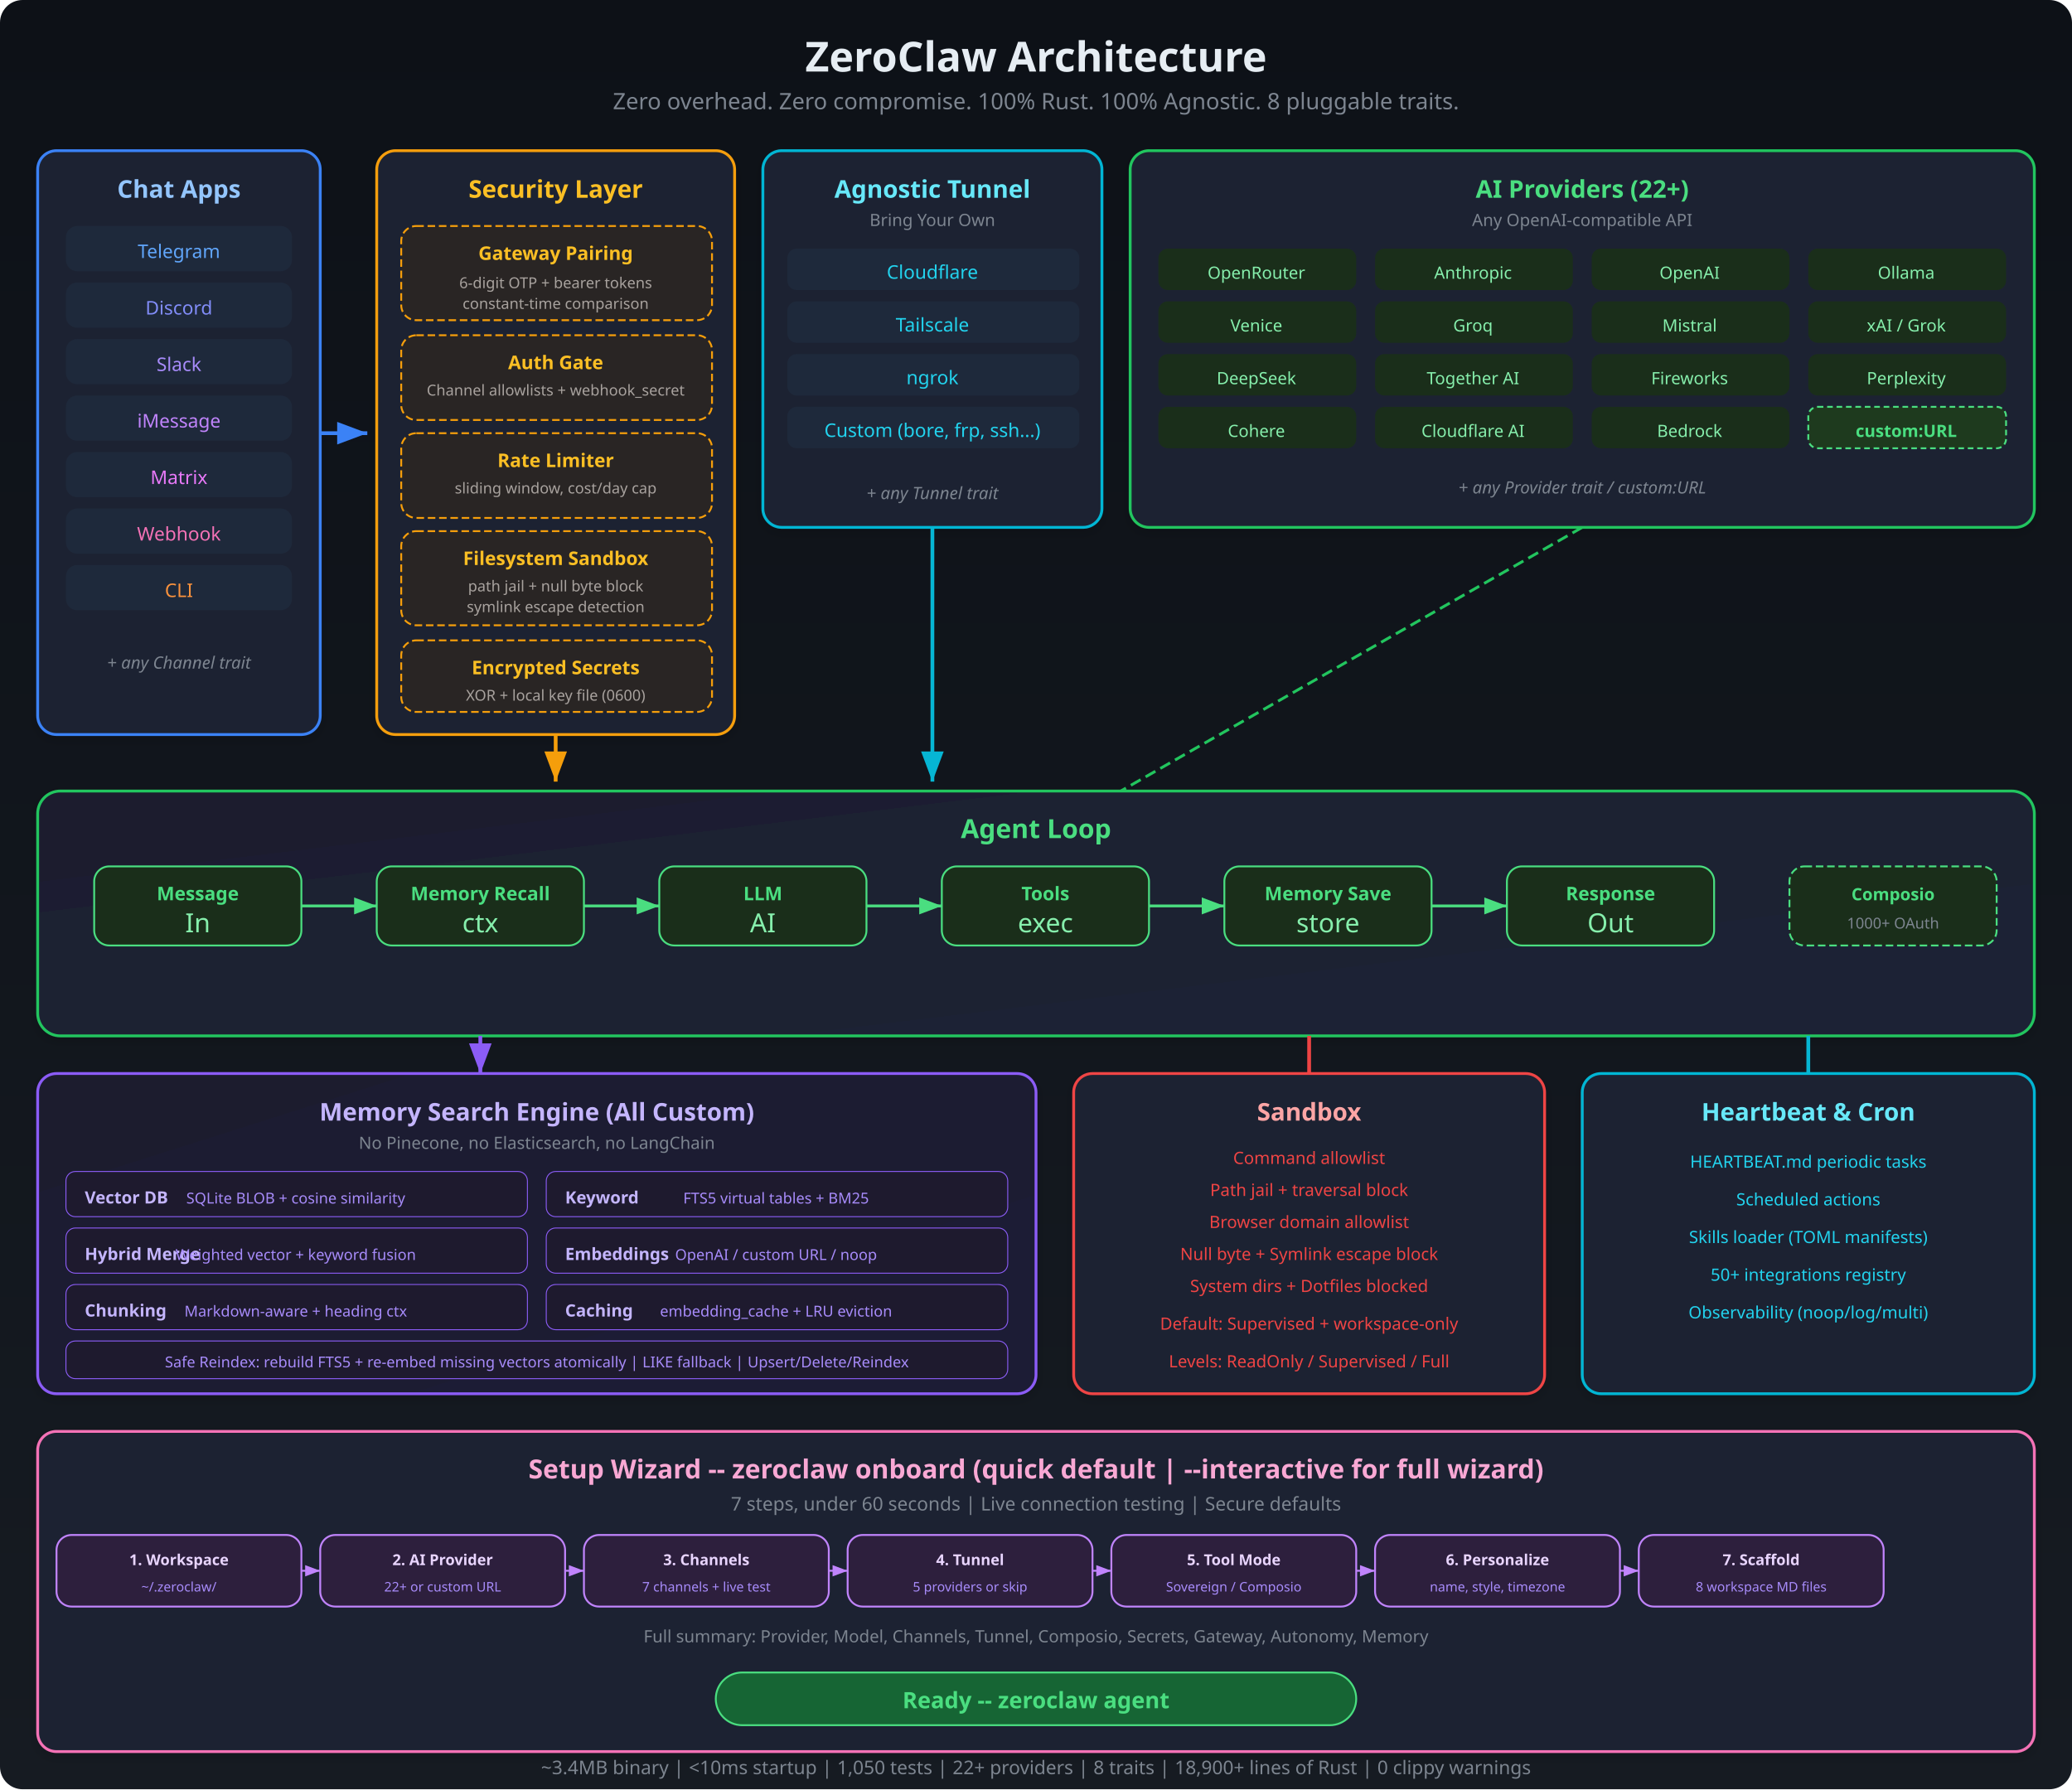
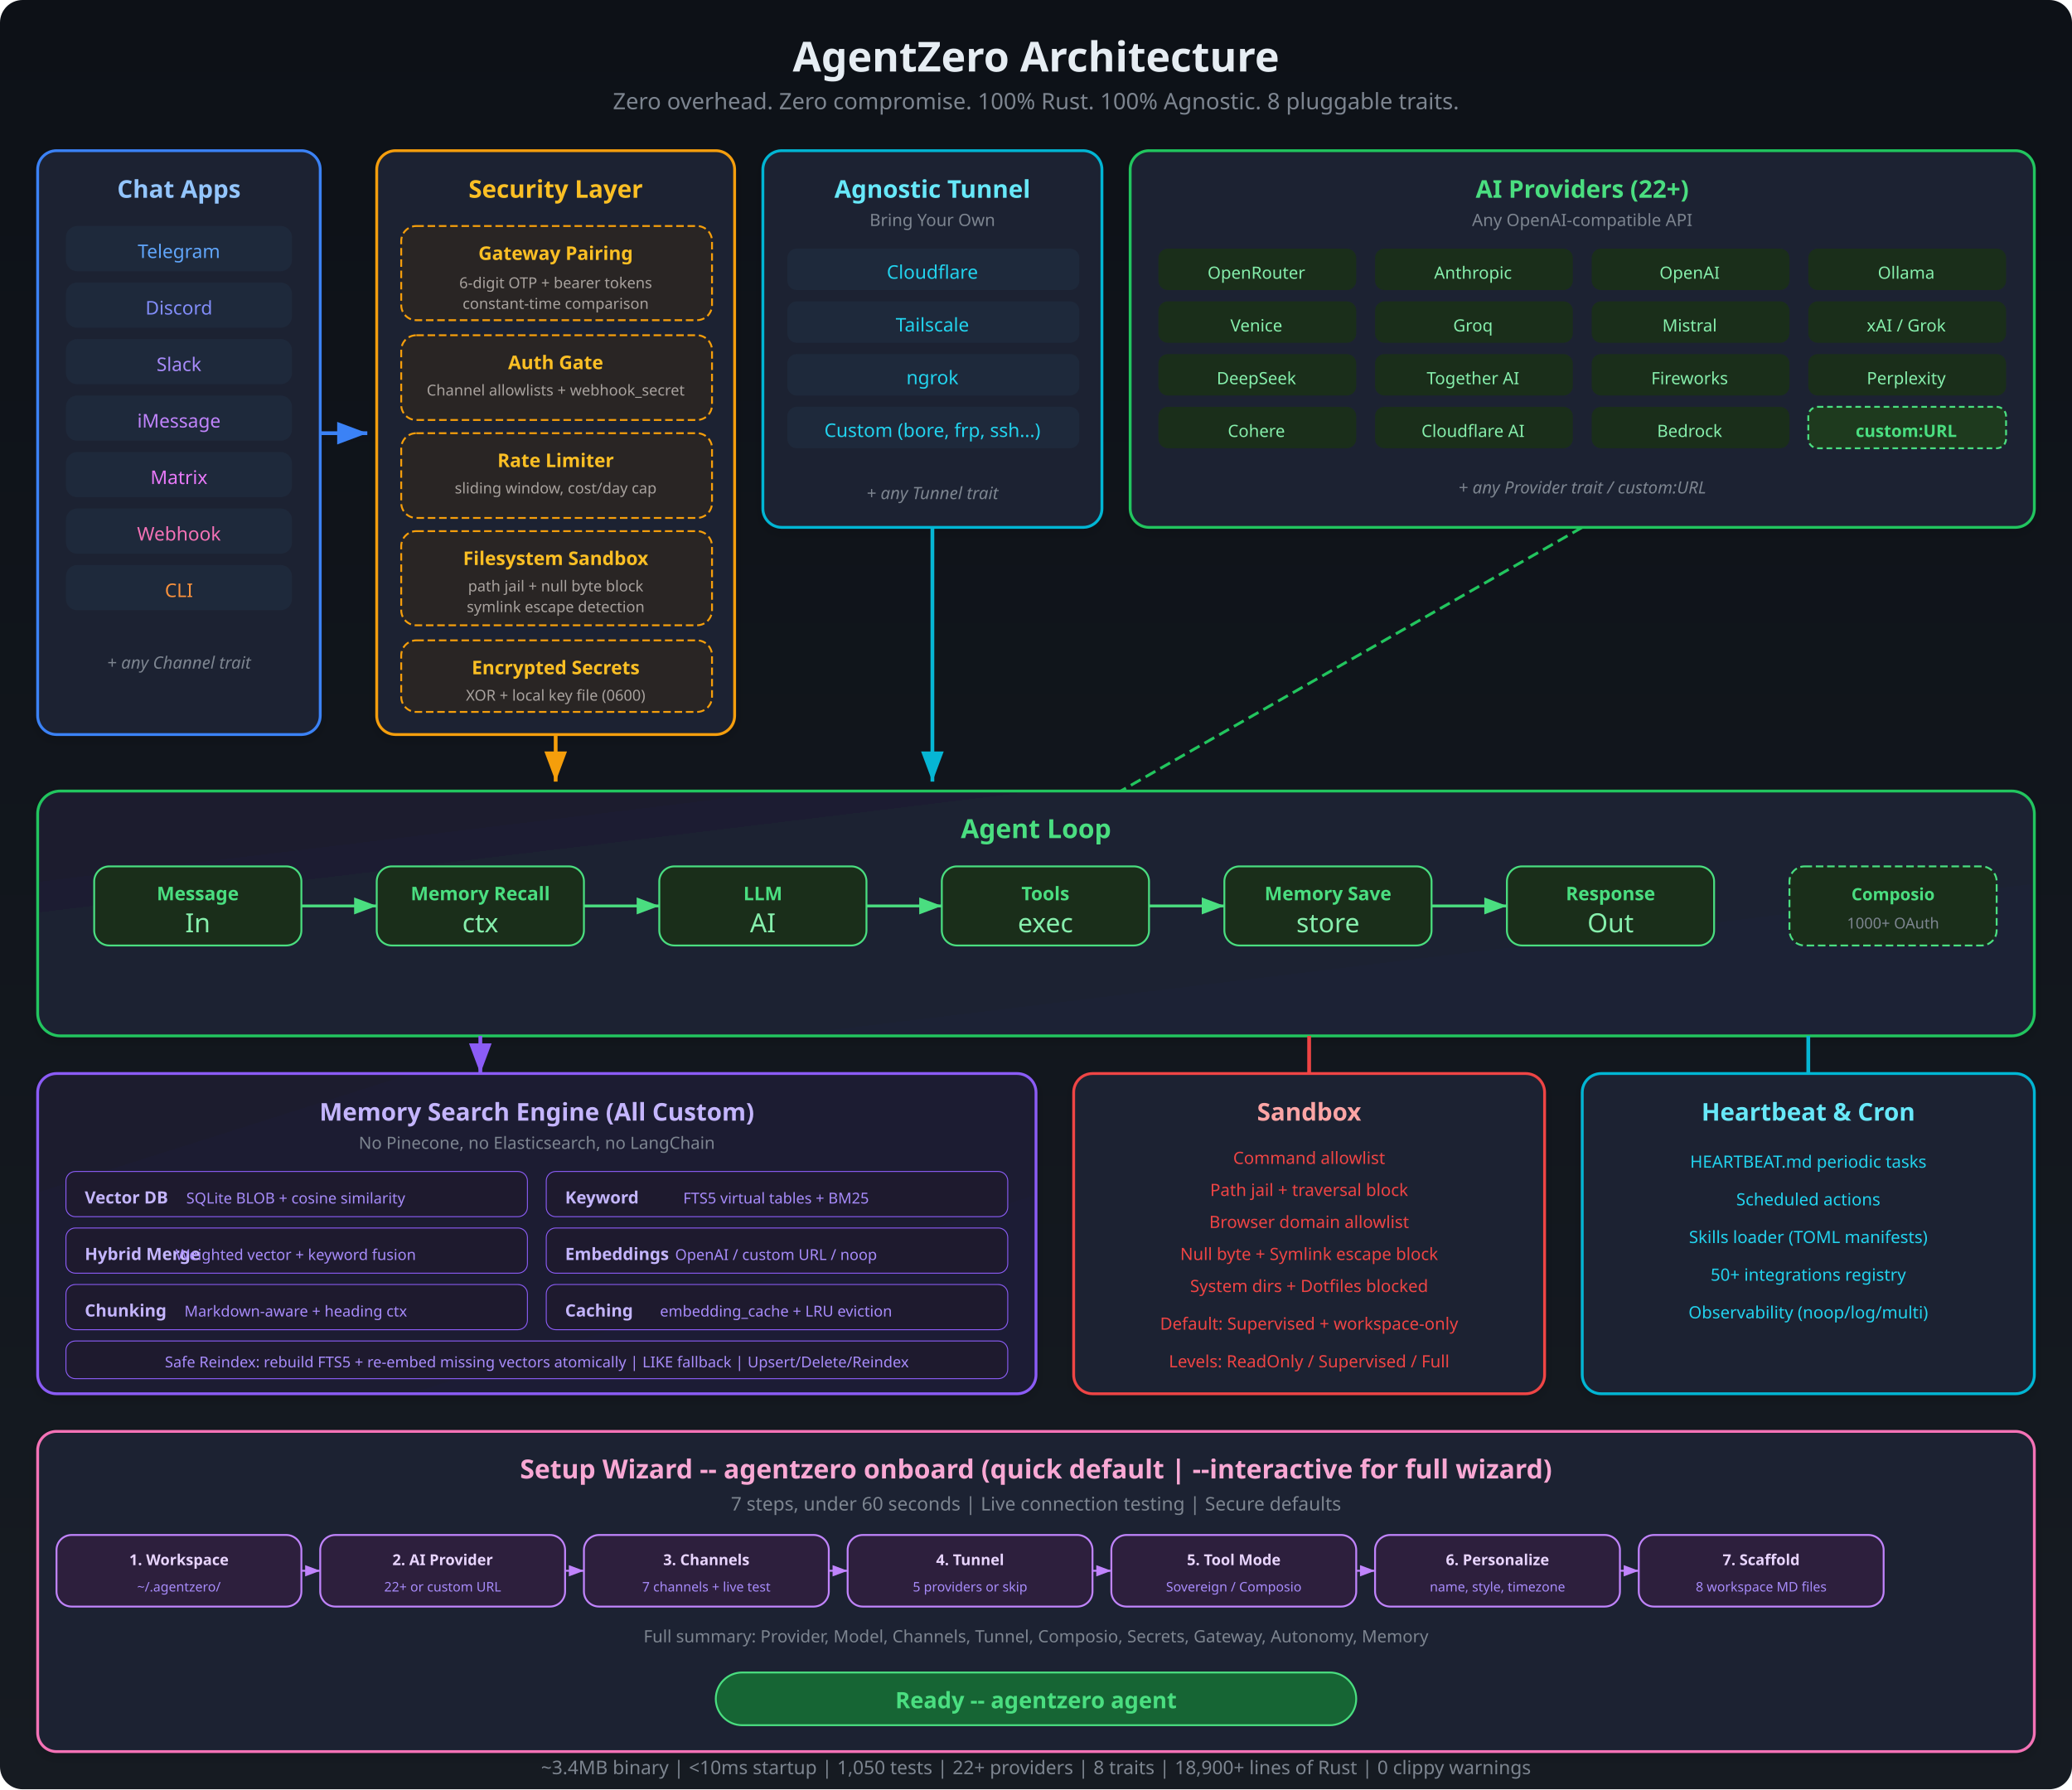
<svg xmlns="http://www.w3.org/2000/svg" viewBox="0 0 1100 950" font-family="'Segoe UI', system-ui, -apple-system, sans-serif">
  <defs>
    <filter id="shadow" x="-4%" y="-4%" width="108%" height="108%">
      <feDropShadow dx="0" dy="2" stdDeviation="3" flood-opacity="0.15" />
    </filter>
    <linearGradient id="bgGrad" x1="0" y1="0" x2="0" y2="1">
      <stop offset="0%" stop-color="#0d1117" />
      <stop offset="100%" stop-color="#161b22" />
    </linearGradient>
    <linearGradient id="agentGrad" x1="0" y1="0" x2="1" y2="1">
      <stop offset="0%" stop-color="#1a1e2e" />
      <stop offset="100%" stop-color="#1e2436" />
    </linearGradient>
    <linearGradient id="memGrad" x1="0" y1="0" x2="1" y2="1">
      <stop offset="0%" stop-color="#1a1a2e" />
      <stop offset="100%" stop-color="#1e1e36" />
    </linearGradient>
    <marker id="arrowBlue" markerWidth="8" markerHeight="6" refX="8" refY="3" orient="auto">
      <path d="M0,0 L8,3 L0,6" fill="#3b82f6" />
    </marker>
    <marker id="arrowAmber" markerWidth="8" markerHeight="6" refX="8" refY="3" orient="auto">
      <path d="M0,0 L8,3 L0,6" fill="#f59e0b" />
    </marker>
    <marker id="arrowGreen" markerWidth="8" markerHeight="6" refX="8" refY="3" orient="auto">
      <path d="M0,0 L8,3 L0,6" fill="#4ade80" />
    </marker>
    <marker id="arrowCyan" markerWidth="8" markerHeight="6" refX="8" refY="3" orient="auto">
      <path d="M0,0 L8,3 L0,6" fill="#06b6d4" />
    </marker>
    <marker id="arrowPurple" markerWidth="8" markerHeight="6" refX="8" refY="3" orient="auto">
      <path d="M0,0 L8,3 L0,6" fill="#c084fc" />
    </marker>
    <marker id="arrowViolet" markerWidth="8" markerHeight="6" refX="8" refY="3" orient="auto">
      <path d="M0,0 L8,3 L0,6" fill="#8b5cf6" />
    </marker>
  </defs>
  <rect width="1100" height="950" rx="12" fill="url(#bgGrad)" />
-   <text x="550" y="38" text-anchor="middle" fill="#e6edf3" font-size="22" font-weight="700">ZeroClaw Architecture</text>
+   <text x="550" y="38" text-anchor="middle" fill="#e6edf3" font-size="22" font-weight="700">AgentZero Architecture</text>
  <text x="550" y="58" text-anchor="middle" fill="#7d8590" font-size="12">Zero overhead. Zero compromise. 100% Rust. 100% Agnostic. 8 pluggable traits.</text>
  <rect x="20" y="80" width="150" height="310" rx="10" fill="#1c2333" stroke="#3b82f6" stroke-width="1.5" filter="url(#shadow)" />
  <text x="95" y="105" text-anchor="middle" fill="#93c5fd" font-size="13" font-weight="600">Chat Apps</text>
  <rect x="35" y="120" width="120" height="24" rx="6" fill="#1e293b" />
  <text x="95" y="137" text-anchor="middle" fill="#60a5fa" font-size="10">Telegram</text>
  <rect x="35" y="150" width="120" height="24" rx="6" fill="#1e293b" />
  <text x="95" y="167" text-anchor="middle" fill="#818cf8" font-size="10">Discord</text>
  <rect x="35" y="180" width="120" height="24" rx="6" fill="#1e293b" />
  <text x="95" y="197" text-anchor="middle" fill="#a78bfa" font-size="10">Slack</text>
  <rect x="35" y="210" width="120" height="24" rx="6" fill="#1e293b" />
  <text x="95" y="227" text-anchor="middle" fill="#c084fc" font-size="10">iMessage</text>
  <rect x="35" y="240" width="120" height="24" rx="6" fill="#1e293b" />
  <text x="95" y="257" text-anchor="middle" fill="#e879f9" font-size="10">Matrix</text>
  <rect x="35" y="270" width="120" height="24" rx="6" fill="#1e293b" />
  <text x="95" y="287" text-anchor="middle" fill="#f472b6" font-size="10">Webhook</text>
  <rect x="35" y="300" width="120" height="24" rx="6" fill="#1e293b" />
  <text x="95" y="317" text-anchor="middle" fill="#fb923c" font-size="10">CLI</text>
  <text x="95" y="355" text-anchor="middle" fill="#7d8590" font-size="9" font-style="italic">+ any Channel trait</text>
  <line x1="170" y1="230" x2="195" y2="230" stroke="#3b82f6" stroke-width="2" marker-end="url(#arrowBlue)" />
  <rect x="200" y="80" width="190" height="310" rx="10" fill="#1c2333" stroke="#f59e0b" stroke-width="1.5" filter="url(#shadow)" />
  <text x="295" y="105" text-anchor="middle" fill="#fbbf24" font-size="13" font-weight="600">Security Layer</text>
  <rect x="213" y="120" width="165" height="50" rx="8" fill="#292524" stroke="#f59e0b" stroke-width="1" stroke-dasharray="4,2" />
  <text x="295" y="138" text-anchor="middle" fill="#fbbf24" font-size="10" font-weight="600">Gateway Pairing</text>
  <text x="295" y="153" text-anchor="middle" fill="#a8a29e" font-size="8">6-digit OTP + bearer tokens</text>
  <text x="295" y="164" text-anchor="middle" fill="#a8a29e" font-size="8">constant-time comparison</text>
  <rect x="213" y="178" width="165" height="45" rx="8" fill="#292524" stroke="#f59e0b" stroke-width="1" stroke-dasharray="4,2" />
  <text x="295" y="196" text-anchor="middle" fill="#fbbf24" font-size="10" font-weight="600">Auth Gate</text>
  <text x="295" y="210" text-anchor="middle" fill="#a8a29e" font-size="8">Channel allowlists + webhook_secret</text>
  <rect x="213" y="230" width="165" height="45" rx="8" fill="#292524" stroke="#f59e0b" stroke-width="1" stroke-dasharray="4,2" />
  <text x="295" y="248" text-anchor="middle" fill="#fbbf24" font-size="10" font-weight="600">Rate Limiter</text>
  <text x="295" y="262" text-anchor="middle" fill="#a8a29e" font-size="8">sliding window, cost/day cap</text>
  <rect x="213" y="282" width="165" height="50" rx="8" fill="#292524" stroke="#f59e0b" stroke-width="1" stroke-dasharray="4,2" />
  <text x="295" y="300" text-anchor="middle" fill="#fbbf24" font-size="10" font-weight="600">Filesystem Sandbox</text>
  <text x="295" y="314" text-anchor="middle" fill="#a8a29e" font-size="8">path jail + null byte block</text>
  <text x="295" y="325" text-anchor="middle" fill="#a8a29e" font-size="8">symlink escape detection</text>
  <rect x="213" y="340" width="165" height="38" rx="8" fill="#292524" stroke="#f59e0b" stroke-width="1" stroke-dasharray="4,2" />
  <text x="295" y="358" text-anchor="middle" fill="#fbbf24" font-size="10" font-weight="600">Encrypted Secrets</text>
  <text x="295" y="372" text-anchor="middle" fill="#a8a29e" font-size="8">XOR + local key file (0600)</text>
  <line x1="295" y1="390" x2="295" y2="415" stroke="#f59e0b" stroke-width="2" marker-end="url(#arrowAmber)" />
  <rect x="405" y="80" width="180" height="200" rx="10" fill="#1c2333" stroke="#06b6d4" stroke-width="1.5" filter="url(#shadow)" />
  <text x="495" y="105" text-anchor="middle" fill="#67e8f9" font-size="13" font-weight="600">Agnostic Tunnel</text>
  <text x="495" y="120" text-anchor="middle" fill="#7d8590" font-size="9">Bring Your Own</text>
  <rect x="418" y="132" width="155" height="22" rx="5" fill="#1e293b" />
  <text x="495" y="148" text-anchor="middle" fill="#22d3ee" font-size="10">Cloudflare</text>
  <rect x="418" y="160" width="155" height="22" rx="5" fill="#1e293b" />
  <text x="495" y="176" text-anchor="middle" fill="#22d3ee" font-size="10">Tailscale</text>
  <rect x="418" y="188" width="155" height="22" rx="5" fill="#1e293b" />
  <text x="495" y="204" text-anchor="middle" fill="#22d3ee" font-size="10">ngrok</text>
  <rect x="418" y="216" width="155" height="22" rx="5" fill="#1e293b" />
  <text x="495" y="232" text-anchor="middle" fill="#22d3ee" font-size="10">Custom (bore, frp, ssh...)</text>
  <text x="495" y="265" text-anchor="middle" fill="#7d8590" font-size="9" font-style="italic">+ any Tunnel trait</text>
  <line x1="495" y1="280" x2="495" y2="415" stroke="#06b6d4" stroke-width="2" marker-end="url(#arrowCyan)" />
  <rect x="600" y="80" width="480" height="200" rx="10" fill="#1c2333" stroke="#22c55e" stroke-width="1.5" filter="url(#shadow)" />
  <text x="840" y="105" text-anchor="middle" fill="#4ade80" font-size="13" font-weight="600">AI Providers (22+)</text>
  <text x="840" y="120" text-anchor="middle" fill="#7d8590" font-size="9">Any OpenAI-compatible API</text>
  <rect x="615" y="132" width="105" height="22" rx="5" fill="#1a2e1a" />
  <text x="667" y="148" text-anchor="middle" fill="#86efac" font-size="9">OpenRouter</text>
  <rect x="730" y="132" width="105" height="22" rx="5" fill="#1a2e1a" />
  <text x="782" y="148" text-anchor="middle" fill="#86efac" font-size="9">Anthropic</text>
  <rect x="845" y="132" width="105" height="22" rx="5" fill="#1a2e1a" />
  <text x="897" y="148" text-anchor="middle" fill="#86efac" font-size="9">OpenAI</text>
  <rect x="960" y="132" width="105" height="22" rx="5" fill="#1a2e1a" />
  <text x="1012" y="148" text-anchor="middle" fill="#86efac" font-size="9">Ollama</text>
  <rect x="615" y="160" width="105" height="22" rx="5" fill="#1a2e1a" />
  <text x="667" y="176" text-anchor="middle" fill="#86efac" font-size="9">Venice</text>
  <rect x="730" y="160" width="105" height="22" rx="5" fill="#1a2e1a" />
  <text x="782" y="176" text-anchor="middle" fill="#86efac" font-size="9">Groq</text>
  <rect x="845" y="160" width="105" height="22" rx="5" fill="#1a2e1a" />
  <text x="897" y="176" text-anchor="middle" fill="#86efac" font-size="9">Mistral</text>
  <rect x="960" y="160" width="105" height="22" rx="5" fill="#1a2e1a" />
  <text x="1012" y="176" text-anchor="middle" fill="#86efac" font-size="9">xAI / Grok</text>
  <rect x="615" y="188" width="105" height="22" rx="5" fill="#1a2e1a" />
  <text x="667" y="204" text-anchor="middle" fill="#86efac" font-size="9">DeepSeek</text>
  <rect x="730" y="188" width="105" height="22" rx="5" fill="#1a2e1a" />
  <text x="782" y="204" text-anchor="middle" fill="#86efac" font-size="9">Together AI</text>
  <rect x="845" y="188" width="105" height="22" rx="5" fill="#1a2e1a" />
  <text x="897" y="204" text-anchor="middle" fill="#86efac" font-size="9">Fireworks</text>
  <rect x="960" y="188" width="105" height="22" rx="5" fill="#1a2e1a" />
  <text x="1012" y="204" text-anchor="middle" fill="#86efac" font-size="9">Perplexity</text>
  <rect x="615" y="216" width="105" height="22" rx="5" fill="#1a2e1a" />
  <text x="667" y="232" text-anchor="middle" fill="#86efac" font-size="9">Cohere</text>
  <rect x="730" y="216" width="105" height="22" rx="5" fill="#1a2e1a" />
  <text x="782" y="232" text-anchor="middle" fill="#86efac" font-size="9">Cloudflare AI</text>
  <rect x="845" y="216" width="105" height="22" rx="5" fill="#1a2e1a" />
  <text x="897" y="232" text-anchor="middle" fill="#86efac" font-size="9">Bedrock</text>
  <rect x="960" y="216" width="105" height="22" rx="5" fill="#1e3a1e" stroke="#4ade80" stroke-width="1" stroke-dasharray="3,2" />
  <text x="1012" y="232" text-anchor="middle" fill="#4ade80" font-size="9" font-weight="600">custom:URL</text>
  <text x="840" y="262" text-anchor="middle" fill="#7d8590" font-size="9" font-style="italic">+ any Provider trait / custom:URL</text>
  <line x1="840" y1="280" x2="560" y2="440" stroke="#22c55e" stroke-width="1.5" stroke-dasharray="6,3" marker-end="url(#arrowGreen)" />
  <rect x="20" y="420" width="1060" height="130" rx="12" fill="url(#agentGrad)" stroke="#22c55e" stroke-width="1.5" filter="url(#shadow)" />
  <text x="550" y="445" text-anchor="middle" fill="#4ade80" font-size="14" font-weight="700">Agent Loop</text>
  <rect x="50" y="460" width="110" height="42" rx="8" fill="#1a2e1a" stroke="#4ade80" stroke-width="1" />
  <text x="105" y="478" text-anchor="middle" fill="#4ade80" font-size="10" font-weight="600">Message</text>
  <text x="105" y="495" text-anchor="middle" fill="#86efac" font-size="14">In</text>
  <rect x="200" y="460" width="110" height="42" rx="8" fill="#1a2e1a" stroke="#4ade80" stroke-width="1" />
  <text x="255" y="478" text-anchor="middle" fill="#4ade80" font-size="10" font-weight="600">Memory Recall</text>
  <text x="255" y="495" text-anchor="middle" fill="#86efac" font-size="14">ctx</text>
  <rect x="350" y="460" width="110" height="42" rx="8" fill="#1a2e1a" stroke="#4ade80" stroke-width="1" />
  <text x="405" y="478" text-anchor="middle" fill="#4ade80" font-size="10" font-weight="600">LLM</text>
  <text x="405" y="495" text-anchor="middle" fill="#86efac" font-size="14">AI</text>
  <rect x="500" y="460" width="110" height="42" rx="8" fill="#1a2e1a" stroke="#4ade80" stroke-width="1" />
  <text x="555" y="478" text-anchor="middle" fill="#4ade80" font-size="10" font-weight="600">Tools</text>
  <text x="555" y="495" text-anchor="middle" fill="#86efac" font-size="14">exec</text>
  <rect x="650" y="460" width="110" height="42" rx="8" fill="#1a2e1a" stroke="#4ade80" stroke-width="1" />
  <text x="705" y="478" text-anchor="middle" fill="#4ade80" font-size="10" font-weight="600">Memory Save</text>
  <text x="705" y="495" text-anchor="middle" fill="#86efac" font-size="14">store</text>
  <rect x="800" y="460" width="110" height="42" rx="8" fill="#1a2e1a" stroke="#4ade80" stroke-width="1" />
  <text x="855" y="478" text-anchor="middle" fill="#4ade80" font-size="10" font-weight="600">Response</text>
  <text x="855" y="495" text-anchor="middle" fill="#86efac" font-size="14">Out</text>
  <rect x="950" y="460" width="110" height="42" rx="8" fill="#1a2e1a" stroke="#4ade80" stroke-width="1" stroke-dasharray="4,2" />
  <text x="1005" y="478" text-anchor="middle" fill="#4ade80" font-size="9" font-weight="600">Composio</text>
  <text x="1005" y="493" text-anchor="middle" fill="#7d8590" font-size="8">1000+ OAuth</text>
  <line x1="160" y1="481" x2="200" y2="481" stroke="#4ade80" stroke-width="1.5" marker-end="url(#arrowGreen)" />
  <line x1="310" y1="481" x2="350" y2="481" stroke="#4ade80" stroke-width="1.5" marker-end="url(#arrowGreen)" />
  <line x1="460" y1="481" x2="500" y2="481" stroke="#4ade80" stroke-width="1.5" marker-end="url(#arrowGreen)" />
  <line x1="610" y1="481" x2="650" y2="481" stroke="#4ade80" stroke-width="1.5" marker-end="url(#arrowGreen)" />
  <line x1="760" y1="481" x2="800" y2="481" stroke="#4ade80" stroke-width="1.5" marker-end="url(#arrowGreen)" />
  <rect x="20" y="570" width="530" height="170" rx="10" fill="url(#memGrad)" stroke="#8b5cf6" stroke-width="1.5" filter="url(#shadow)" />
  <text x="285" y="595" text-anchor="middle" fill="#c4b5fd" font-size="13" font-weight="700">Memory Search Engine (All Custom)</text>
  <text x="285" y="610" text-anchor="middle" fill="#7d8590" font-size="9">No Pinecone, no Elasticsearch, no LangChain</text>
  <rect x="35" y="622" width="245" height="24" rx="5" fill="#1e1a2e" stroke="#8b5cf6" stroke-width="0.5" />
  <text x="45" y="639" fill="#c4b5fd" font-size="9" font-weight="600">Vector DB</text>
  <text x="157" y="639" text-anchor="middle" fill="#a78bfa" font-size="8">SQLite BLOB + cosine similarity</text>
  <rect x="290" y="622" width="245" height="24" rx="5" fill="#1e1a2e" stroke="#8b5cf6" stroke-width="0.5" />
  <text x="300" y="639" fill="#c4b5fd" font-size="9" font-weight="600">Keyword</text>
  <text x="412" y="639" text-anchor="middle" fill="#a78bfa" font-size="8">FTS5 virtual tables + BM25</text>
  <rect x="35" y="652" width="245" height="24" rx="5" fill="#1e1a2e" stroke="#8b5cf6" stroke-width="0.5" />
  <text x="45" y="669" fill="#c4b5fd" font-size="9" font-weight="600">Hybrid Merge</text>
  <text x="157" y="669" text-anchor="middle" fill="#a78bfa" font-size="8">Weighted vector + keyword fusion</text>
  <rect x="290" y="652" width="245" height="24" rx="5" fill="#1e1a2e" stroke="#8b5cf6" stroke-width="0.5" />
  <text x="300" y="669" fill="#c4b5fd" font-size="9" font-weight="600">Embeddings</text>
  <text x="412" y="669" text-anchor="middle" fill="#a78bfa" font-size="8">OpenAI / custom URL / noop</text>
  <rect x="35" y="682" width="245" height="24" rx="5" fill="#1e1a2e" stroke="#8b5cf6" stroke-width="0.5" />
  <text x="45" y="699" fill="#c4b5fd" font-size="9" font-weight="600">Chunking</text>
  <text x="157" y="699" text-anchor="middle" fill="#a78bfa" font-size="8">Markdown-aware + heading ctx</text>
  <rect x="290" y="682" width="245" height="24" rx="5" fill="#1e1a2e" stroke="#8b5cf6" stroke-width="0.5" />
  <text x="300" y="699" fill="#c4b5fd" font-size="9" font-weight="600">Caching</text>
  <text x="412" y="699" text-anchor="middle" fill="#a78bfa" font-size="8">embedding_cache + LRU eviction</text>
  <rect x="35" y="712" width="500" height="20" rx="5" fill="#1e1a2e" stroke="#8b5cf6" stroke-width="0.5" />
  <text x="285" y="726" text-anchor="middle" fill="#a78bfa" font-size="8">Safe Reindex: rebuild FTS5 + re-embed missing vectors atomically | LIKE fallback | Upsert/Delete/Reindex</text>
  <line x1="255" y1="550" x2="255" y2="570" stroke="#8b5cf6" stroke-width="2" marker-end="url(#arrowViolet)" />
  <rect x="570" y="570" width="250" height="170" rx="10" fill="#1c2333" stroke="#ef4444" stroke-width="1.5" filter="url(#shadow)" />
  <text x="695" y="595" text-anchor="middle" fill="#fca5a5" font-size="13" font-weight="600">Sandbox</text>
  <text x="695" y="618" text-anchor="middle" fill="#ef4444" font-size="9">Command allowlist</text>
  <text x="695" y="635" text-anchor="middle" fill="#ef4444" font-size="9">Path jail + traversal block</text>
  <text x="695" y="652" text-anchor="middle" fill="#ef4444" font-size="9">Browser domain allowlist</text>
  <text x="695" y="669" text-anchor="middle" fill="#ef4444" font-size="9">Null byte + Symlink escape block</text>
  <text x="695" y="686" text-anchor="middle" fill="#ef4444" font-size="9">System dirs + Dotfiles blocked</text>
  <text x="695" y="706" text-anchor="middle" fill="#ef4444" font-size="9">Default: Supervised + workspace-only</text>
  <text x="695" y="726" text-anchor="middle" fill="#ef4444" font-size="9">Levels: ReadOnly / Supervised / Full</text>
  <line x1="695" y1="550" x2="695" y2="570" stroke="#ef4444" stroke-width="2" />
  <rect x="840" y="570" width="240" height="170" rx="10" fill="#1c2333" stroke="#06b6d4" stroke-width="1.5" filter="url(#shadow)" />
  <text x="960" y="595" text-anchor="middle" fill="#67e8f9" font-size="13" font-weight="600">Heartbeat &amp; Cron</text>
  <text x="960" y="620" text-anchor="middle" fill="#22d3ee" font-size="9">HEARTBEAT.md periodic tasks</text>
  <text x="960" y="640" text-anchor="middle" fill="#22d3ee" font-size="9">Scheduled actions</text>
  <text x="960" y="660" text-anchor="middle" fill="#22d3ee" font-size="9">Skills loader (TOML manifests)</text>
  <text x="960" y="680" text-anchor="middle" fill="#22d3ee" font-size="9">50+ integrations registry</text>
  <text x="960" y="700" text-anchor="middle" fill="#22d3ee" font-size="9">Observability (noop/log/multi)</text>
  <line x1="960" y1="550" x2="960" y2="570" stroke="#06b6d4" stroke-width="2" />
  <rect x="20" y="760" width="1060" height="170" rx="10" fill="#1c2333" stroke="#f472b6" stroke-width="1.5" filter="url(#shadow)" />
-   <text x="550" y="785" text-anchor="middle" fill="#f9a8d4" font-size="14" font-weight="700">Setup Wizard  --  zeroclaw onboard (quick default | --interactive for full wizard)</text>
+   <text x="550" y="785" text-anchor="middle" fill="#f9a8d4" font-size="14" font-weight="700">Setup Wizard  --  agentzero onboard (quick default | --interactive for full wizard)</text>
  <text x="550" y="802" text-anchor="middle" fill="#7d8590" font-size="10">7 steps, under 60 seconds | Live connection testing | Secure defaults</text>
  <rect x="30" y="815" width="130" height="38" rx="8" fill="#2d1f3d" stroke="#c084fc" stroke-width="1" />
  <text x="95" y="831" text-anchor="middle" fill="#e9d5ff" font-size="8" font-weight="600">1. Workspace</text>
-   <text x="95" y="845" text-anchor="middle" fill="#a78bfa" font-size="7">~/.zeroclaw/</text>
+   <text x="95" y="845" text-anchor="middle" fill="#a78bfa" font-size="7">~/.agentzero/</text>
  <rect x="170" y="815" width="130" height="38" rx="8" fill="#2d1f3d" stroke="#c084fc" stroke-width="1" />
  <text x="235" y="831" text-anchor="middle" fill="#e9d5ff" font-size="8" font-weight="600">2. AI Provider</text>
  <text x="235" y="845" text-anchor="middle" fill="#a78bfa" font-size="7">22+ or custom URL</text>
  <rect x="310" y="815" width="130" height="38" rx="8" fill="#2d1f3d" stroke="#c084fc" stroke-width="1" />
  <text x="375" y="831" text-anchor="middle" fill="#e9d5ff" font-size="8" font-weight="600">3. Channels</text>
  <text x="375" y="845" text-anchor="middle" fill="#a78bfa" font-size="7">7 channels + live test</text>
  <rect x="450" y="815" width="130" height="38" rx="8" fill="#2d1f3d" stroke="#c084fc" stroke-width="1" />
  <text x="515" y="831" text-anchor="middle" fill="#e9d5ff" font-size="8" font-weight="600">4. Tunnel</text>
  <text x="515" y="845" text-anchor="middle" fill="#a78bfa" font-size="7">5 providers or skip</text>
  <rect x="590" y="815" width="130" height="38" rx="8" fill="#2d1f3d" stroke="#c084fc" stroke-width="1" />
  <text x="655" y="831" text-anchor="middle" fill="#e9d5ff" font-size="8" font-weight="600">5. Tool Mode</text>
  <text x="655" y="845" text-anchor="middle" fill="#a78bfa" font-size="7">Sovereign / Composio</text>
  <rect x="730" y="815" width="130" height="38" rx="8" fill="#2d1f3d" stroke="#c084fc" stroke-width="1" />
  <text x="795" y="831" text-anchor="middle" fill="#e9d5ff" font-size="8" font-weight="600">6. Personalize</text>
  <text x="795" y="845" text-anchor="middle" fill="#a78bfa" font-size="7">name, style, timezone</text>
  <rect x="870" y="815" width="130" height="38" rx="8" fill="#2d1f3d" stroke="#c084fc" stroke-width="1" />
  <text x="935" y="831" text-anchor="middle" fill="#e9d5ff" font-size="8" font-weight="600">7. Scaffold</text>
  <text x="935" y="845" text-anchor="middle" fill="#a78bfa" font-size="7">8 workspace MD files</text>
  <line x1="160" y1="834" x2="170" y2="834" stroke="#c084fc" stroke-width="1" marker-end="url(#arrowPurple)" />
  <line x1="300" y1="834" x2="310" y2="834" stroke="#c084fc" stroke-width="1" marker-end="url(#arrowPurple)" />
  <line x1="440" y1="834" x2="450" y2="834" stroke="#c084fc" stroke-width="1" marker-end="url(#arrowPurple)" />
  <line x1="580" y1="834" x2="590" y2="834" stroke="#c084fc" stroke-width="1" marker-end="url(#arrowPurple)" />
  <line x1="720" y1="834" x2="730" y2="834" stroke="#c084fc" stroke-width="1" marker-end="url(#arrowPurple)" />
  <line x1="860" y1="834" x2="870" y2="834" stroke="#c084fc" stroke-width="1" marker-end="url(#arrowPurple)" />
  <text x="550" y="872" text-anchor="middle" fill="#7d8590" font-size="9">Full summary: Provider, Model, Channels, Tunnel, Composio, Secrets, Gateway, Autonomy, Memory</text>
  <rect x="380" y="888" width="340" height="28" rx="14" fill="#166534" stroke="#4ade80" stroke-width="1" />
-   <text x="550" y="907" text-anchor="middle" fill="#4ade80" font-size="12" font-weight="600">Ready -- zeroclaw agent</text>
+   <text x="550" y="907" text-anchor="middle" fill="#4ade80" font-size="12" font-weight="600">Ready -- agentzero agent</text>
  <text x="550" y="942" text-anchor="middle" fill="#7d8590" font-size="10">~3.4MB binary  |  &lt;10ms startup  |  1,050 tests  |  22+ providers  |  8 traits  |  18,900+ lines of Rust  |  0 clippy warnings</text>
</svg>
